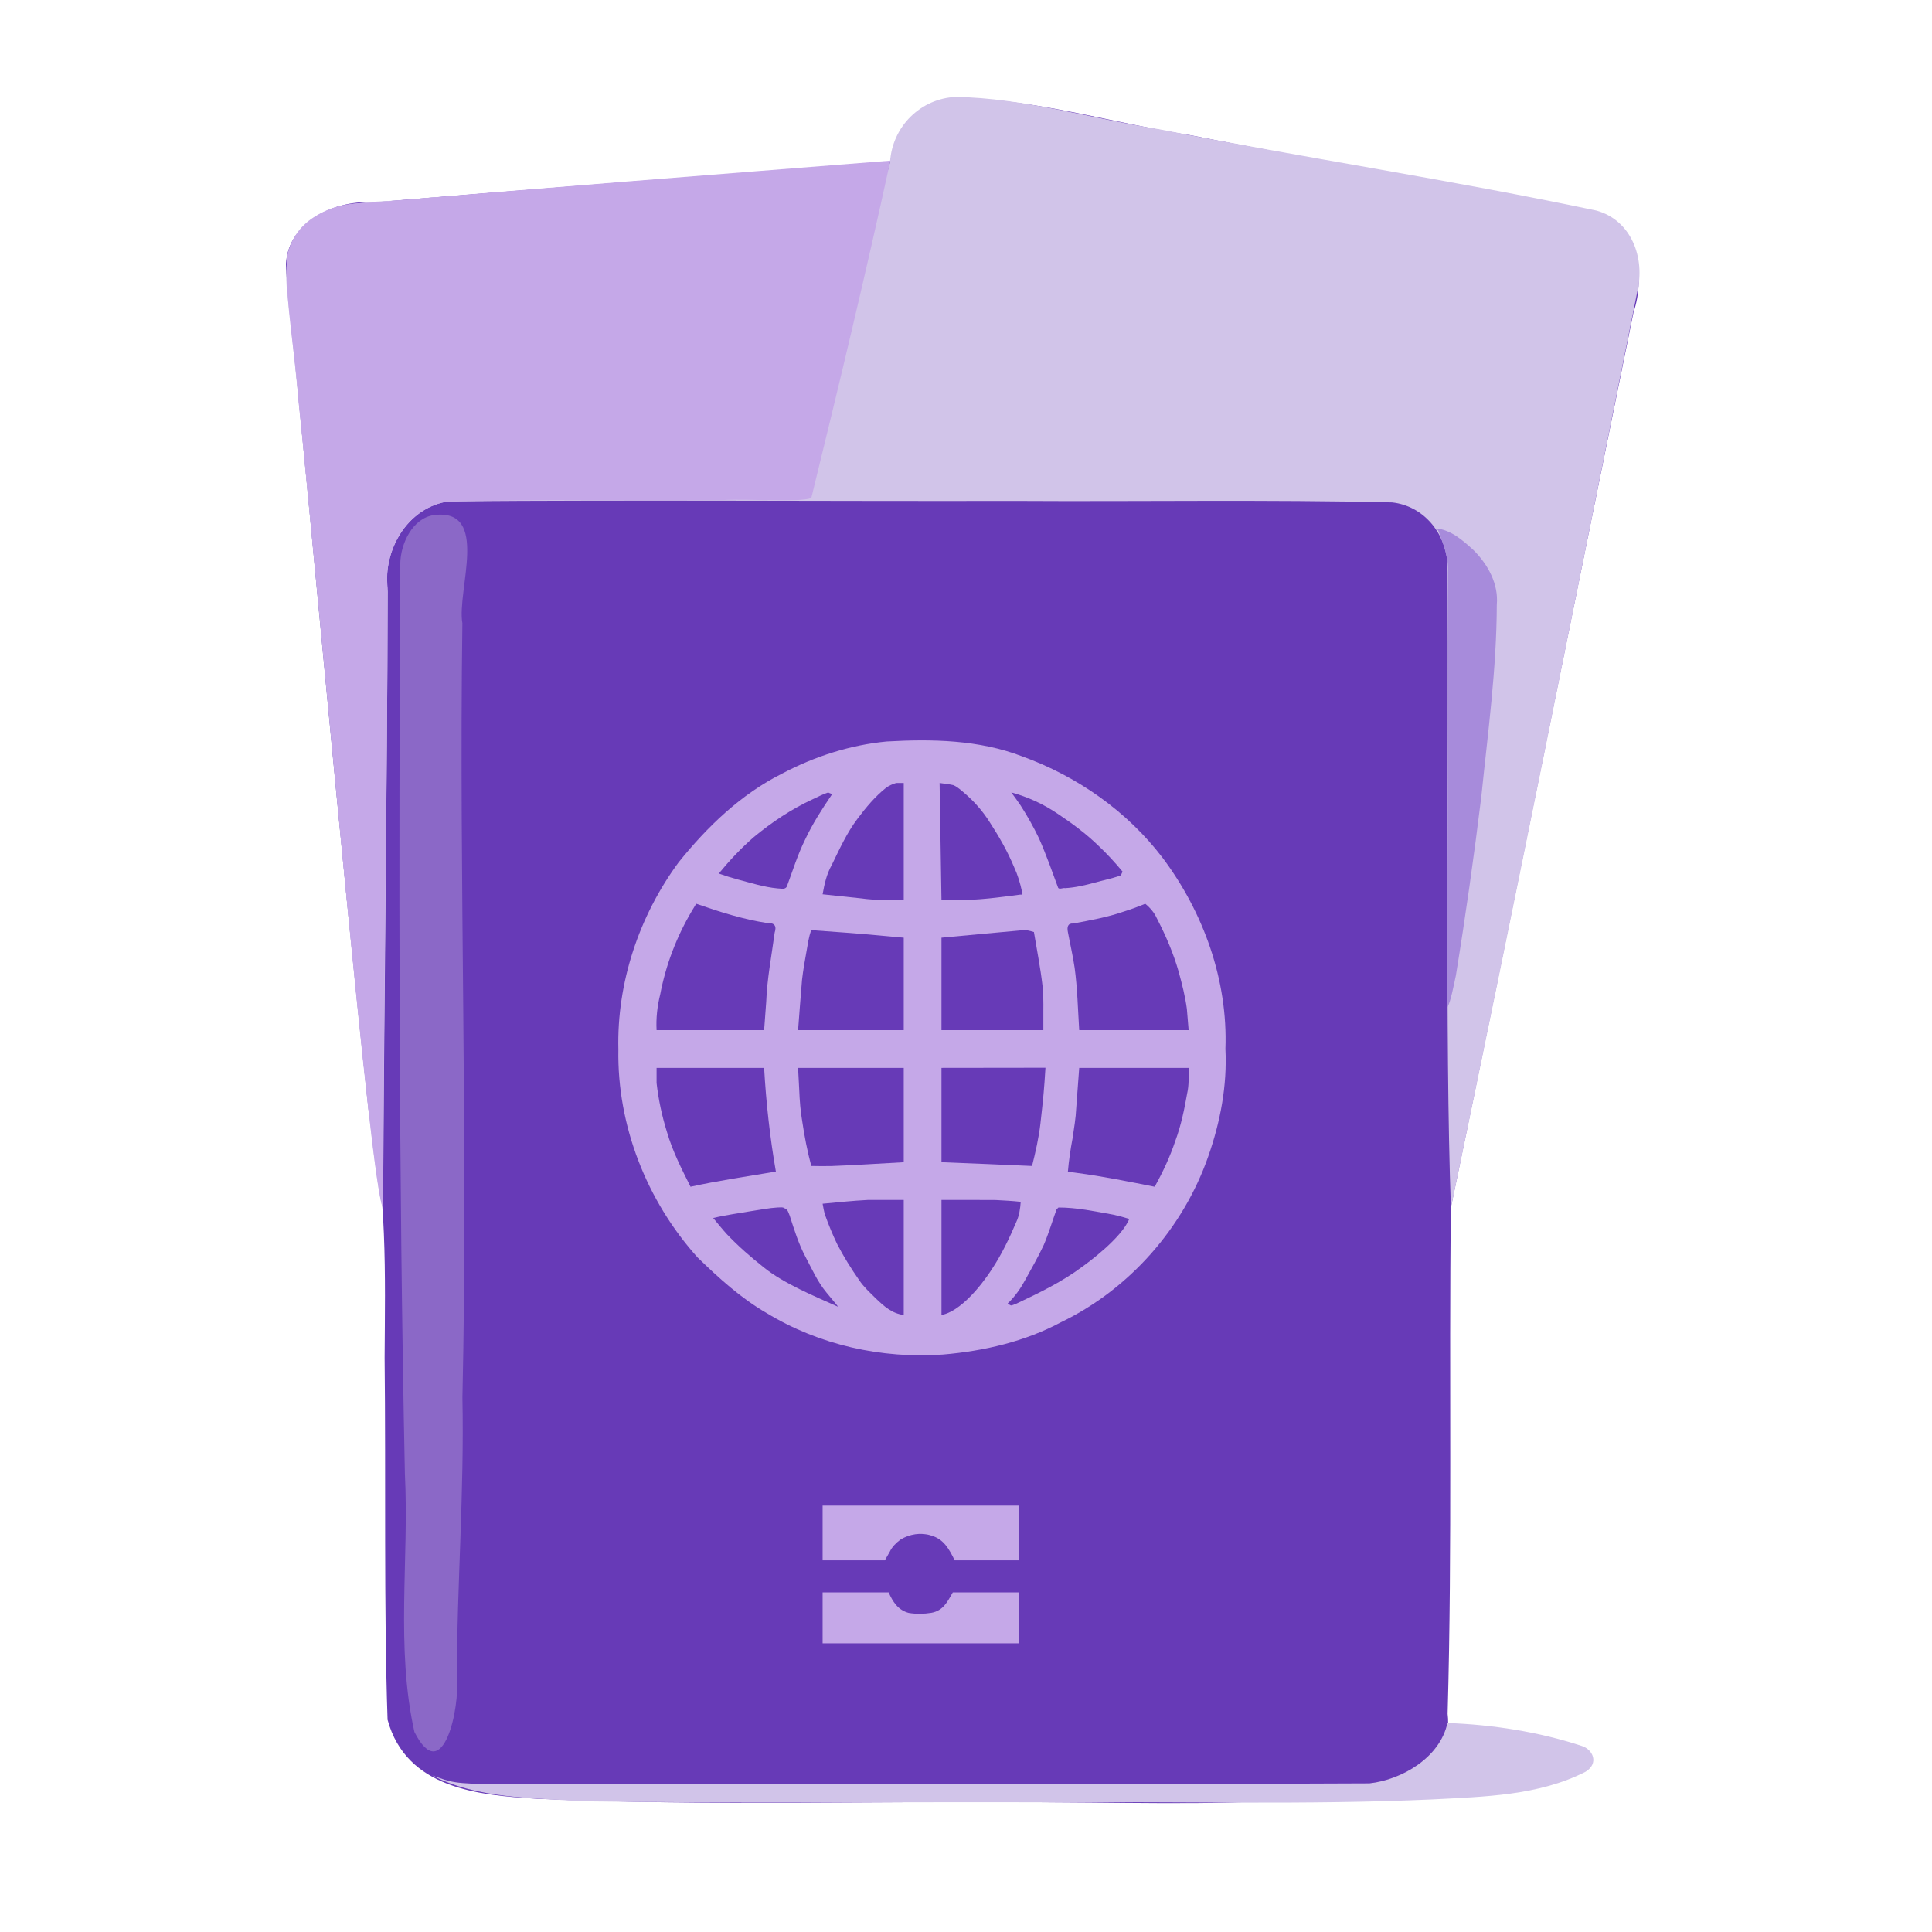
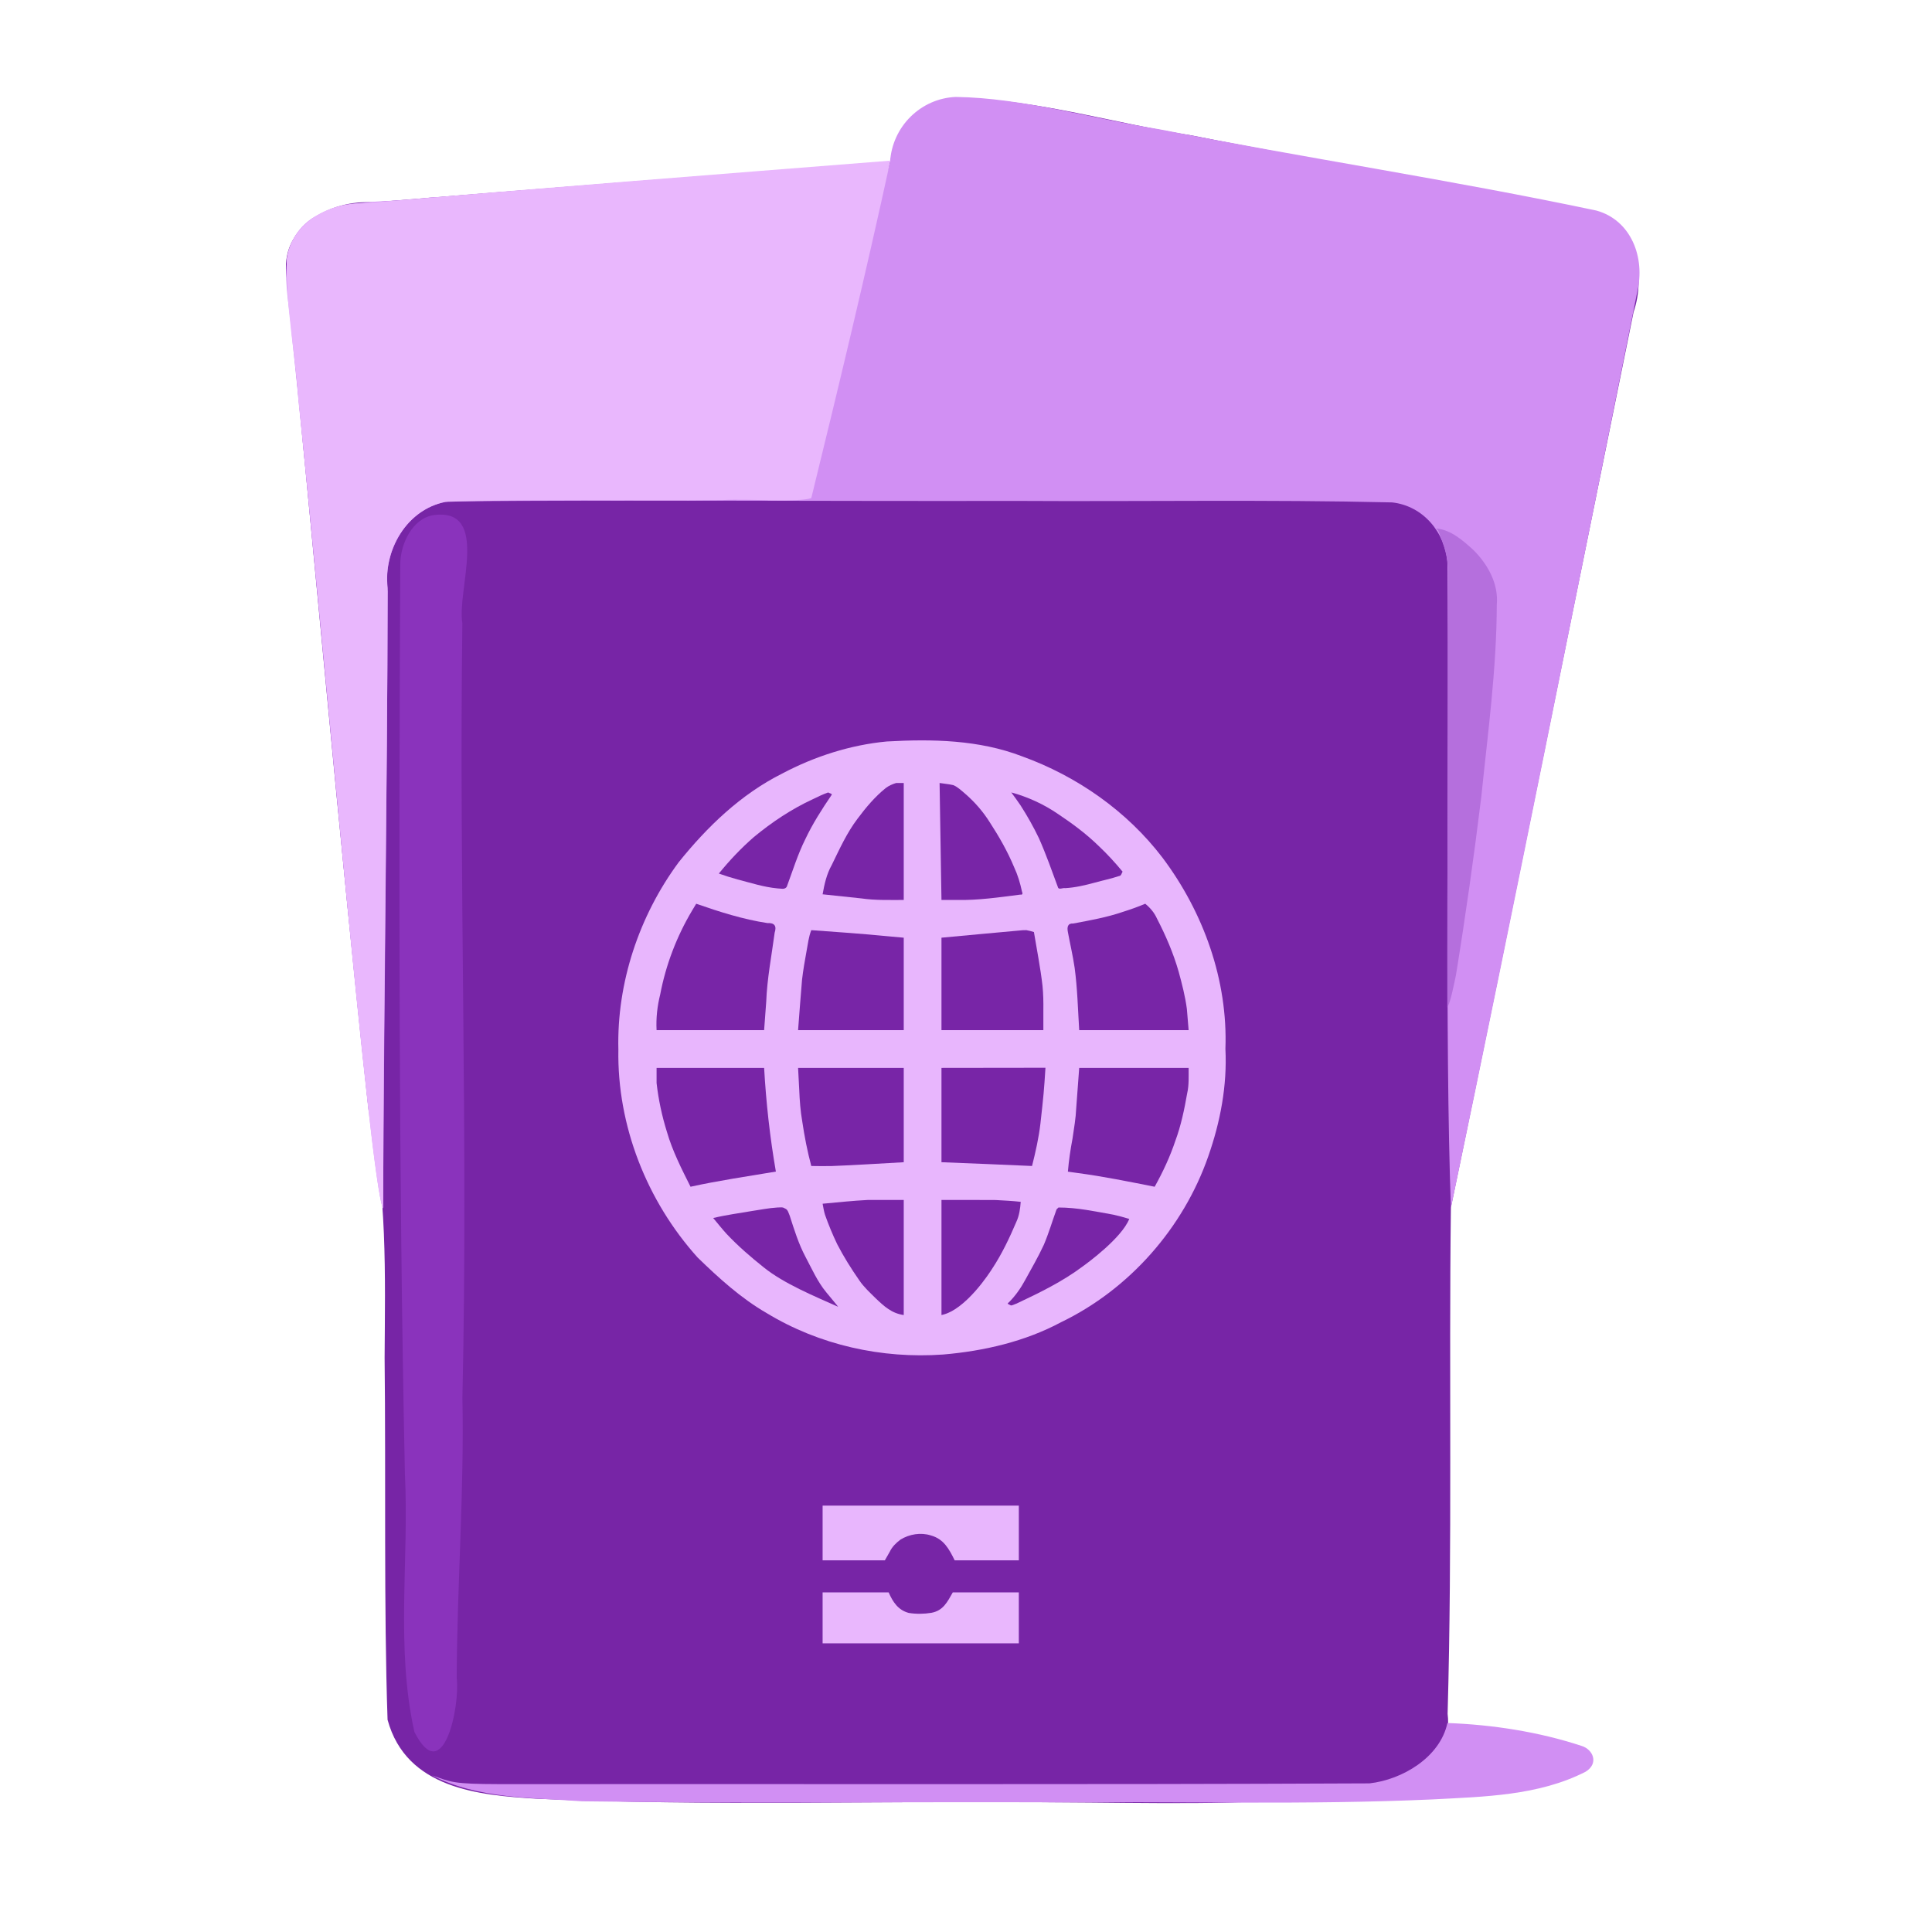
<svg xmlns="http://www.w3.org/2000/svg" id="svg" version="1.1" style="display: block;" viewBox="0 0 1024 1024">
  <defs id="defs25" />
-   <path d="m 510,52 c 41.134,1.092 81.074,13.469 121.61,19.774 C 702.643,85.962 774.353,97.136 845,113 c 22.093,6.844 27.589,32.573 20.822,52.419 C 833.698,323.641 801.718,481.916 769,640 c -1.093,89.436 0.781,179.006 -1.737,268.365 6.752,53.787 -111.745,47.269 -207.219,46.898 -91.976,-0.955 -184.059,2.197 -275.958,-1.918 -30.072,-1.839 -68.687,-5.178 -78.669,-41.84 -2.025,-59.423 -0.852,-127.967 -1.565,-191.899 0.274,-43.959 1.502,-88.246 -8.52,-131.396 C 179.305,440.507 166.599,292.422 151.684,144.625 149.293,119.567 175.79,105.797 197.646,107.251 289.063,99.797 380.526,92.467 472,86 473.164,66.882 491.57,52.719 510,52 Z" style="fill:#673AB7" id="path1" />
-   <path d="m 506.58,51.378 c 35.418,0.464 73.216,11.694 108.058,17.171 75.962,14.949 155.756,27.038 231.492,43.051 18.299,5.051 26.064,24.791 21.619,43.237 -32.226,160.461 -65.267,325.163 -98.735,485.374 -3.271,-88.869 -1.017,-234.167 -1.839,-341.608 -1.049,-16.226 -12.72,-30.467 -29.307,-32.315 -66.589,-1.563 -133.314,-0.391 -199.957,-0.794 -99.927,0.202 -199.878,-0.589 -299.788,0.218 -22.441,2.937 -35.541,26.547 -32.64,47.797 -0.305,108.997 -1.875,218.077 -2.447,327.062 C 196.09,627.224 168.185,303.751 154.565,176.39 153.189,156.149 144.872,130.109 165,116 183.375,104.14 206.72,108.041 227.497,104.74 308.99,98.438 450.656,173.679 471.741,86 472.854,66.874 488.197,52.127 506.58,51.378 Z" style="fill:#D1C4E9" id="path2" />
-   <path d="m 470,393 c 24.092,-1.364 48.839,-0.908 71.669,7.846 29.128,10.518 55.646,29.039 74.474,53.735 21.737,28.931 34.693,64.976 33.353,101.362 0.981,19.439 -2.686,38.695 -9.105,56.985 -13.205,37.875 -41.739,70.359 -77.924,87.832 -19.219,10.302 -40.994,15.326 -62.598,17.165 -32.476,2.334 -65.596,-5.004 -93.496,-21.947 C 392.725,688.109 380.981,677.391 369.75,666.5 342.829,636.569 327.04,596.618 327.75,556.25 c -0.876,-35.355 10.998,-70.819 31.934,-99.199 15.188,-18.919 33.067,-36.135 54.953,-47.079 C 431.69,400.934 450.759,394.81 470,393 Z" style="fill:#C5A8E8" id="path3" />
-   <path d="M 471.914,85.146 C 458.972,144.652 444.523,204.795 430,264 c -6.807,2.43 -33.066,0.267 -46.96,1.057 -49.003,0.567 -98.091,-0.682 -147.04,0.941 -20.485,4.21 -32.855,25.439 -30.532,45.52 -0.137,109.493 -2.263,219.431 -2.372,328.924 C 196.394,631.016 170.97,332.475 158.141,211.938 156.488,186.944 151.313,162.072 152,137 c 2.746,-19.049 22.511,-29.659 40.365,-29.246 91.827,-7.86 187.672,-15.362 279.549,-22.608 z" style="fill:#C5A8E8" id="path4" />
-   <path d="m 230,273 c 29.934,-3.818 12.01,39.993 15.067,57.318 -1.859,136.819 3.098,273.676 0.025,410.492 1.01,49.55 -2.834,99.049 -3.019,148.541 1.862,14.968 -7.215,58.638 -22.429,28.617 -10.044,-44.918 -2.739,-91.436 -5.049,-137.038 -3.32,-160.715 -3.227,-321.485 -2.442,-482.218 C 212.319,288.178 218.602,274.64 230,273 Z" style="fill:#8B68C7" id="path5" />
-   <path d="m 767.159,913.233 c 23.849,0.871 48.413,4.642 71.196,12.159 5.922,1.835 9.287,9.217 2.02,13.678 -24.955,12.748 -53.79,13.199 -81.401,14.67 -66.257,2.965 -132.621,1.036 -198.93,1.525 -83.846,-0.282 -167.708,0.632 -251.542,-0.544 C 281.831,952.737 253.387,953.546 229,941 c 10.265,3.539 10.697,4.575 35.806,4.628 153.67,-0.15 307.356,0.314 461.015,-0.402 17.321,-1.911 37.456,-13.767 41.338,-31.993 z" style="fill:#D1C4E9" id="path6" />
-   <path d="m 761.214,280.098 c 7.774,0.635 14.367,6.527 19.823,11.515 7.583,7.575 13.308,17.903 12.293,28.952 -0.092,34.059 -4.743,67.885 -8.207,101.712 -3.879,31.599 -8.349,63.296 -13.474,94.724 -1.162,5.431 -2.797,14.041 -4.539,16.939 -0.197,-75.64 0.709,-155.223 0.312,-230.86 0.37,-7.707 -2.532,-15.112 -5.157,-21.903 z" style="fill:#A78BDB" id="path7" />
-   <path d="m 607,479 c 2.598,2.12 4.803,4.712 6.183,7.788 4.681,9.046 8.744,18.437 11.536,28.247 1.773,6.485 3.465,13.031 4.343,19.704 0.313,3.754 0.626,7.507 0.938,11.261 -19.333,0 -38.667,0 -58,0 -0.695,-11.033 -0.936,-22.117 -2.423,-33.082 C 568.649,506.563 567.164,500.31 566,494 c -0.508,-2.649 -0.11,-4.72 2.858,-4.523 8.958,-1.683 17.973,-3.278 26.609,-6.271 C 599.373,481.978 603.233,480.607 607,479 Z" style="fill:#673AB7" id="path8" />
-   <path d="m 369,479 c 12.33,4.292 24.815,8.283 37.757,10.253 3.762,-0.209 4.989,1.57 3.828,5.079 -1.62,12.234 -4.018,24.381 -4.48,36.744 -0.368,4.975 -0.737,9.949 -1.105,14.924 -19,0 -38,0 -57,0 -0.336,-6.398 0.376,-12.752 1.93,-18.961 2.975,-15.624 8.709,-30.646 16.831,-44.315 C 367.473,481.463 368.24,480.233 369,479 Z" style="fill:#673AB7" id="path9" />
-   <path d="m 572,566 c 19.333,0 38.667,0 58,0 -0.027,4.531 0.251,9.105 -0.785,13.556 -1.488,8.481 -3.239,16.952 -6.237,25.046 C 620.148,613.081 616.35,621.201 612,629 598.408,626.315 584.825,623.527 571.083,621.712 569.389,621.467 567.694,621.236 566,621 c 0.503,-5.893 1.361,-11.744 2.464,-17.553 0.772,-5.38 1.736,-10.739 1.961,-16.179 C 570.95,580.179 571.475,573.089 572,566 Z" style="fill:#673AB7" id="path10" />
-   <path d="m 348,566 h 57 c 1.049,18.431 3.073,36.768 6.228,54.96 C 396.44,623.455 380.649,625.751 366,629 361.265,619.546 356.412,610.063 353.468,599.864 350.84,591.442 348.986,582.767 348,574 Z" style="fill:#673AB7" id="path11" />
-   <path d="m 423,566 c 18.667,0 37.333,0 56,0 0,16.667 0,33.333 0,50 -12.741,0.668 -25.473,1.556 -38.223,2.026 -3.592,0.066 -7.185,0.041 -10.777,-0.026 -2.065,-7.74 -3.61,-15.607 -4.775,-23.53 -0.978,-5.55 -1.387,-11.175 -1.611,-16.8 C 423.409,573.78 423.205,569.89 423,566 Z" style="fill:#673AB7" id="path12" />
-   <path d="m 430,493 c 13.566,0.958 27.132,1.921 40.668,3.243 2.777,0.252 5.555,0.505 8.332,0.757 0,16.333 0,32.667 0,49 -18.667,0 -37.333,0 -56,0 0.716,-8.92 1.314,-17.852 2.103,-26.764 0.603,-5.065 1.448,-10.091 2.38,-15.105 C 428.186,500.39 428.599,496.566 430,493 Z" style="fill:#673AB7" id="path13" />
-   <path d="m 544,493 c 1.35,0.27 2.695,0.558 4,1 1.554,9.478 3.462,18.907 4.546,28.455 0.434,4.338 0.514,8.695 0.454,13.052 0,3.498 0,6.995 0,10.493 -18,0 -36,0 -54,0 0,-16.333 0,-32.667 0,-49 14.372,-1.309 28.738,-2.712 43.113,-3.973 0.629,-0.009 1.258,-0.018 1.887,-0.027 z" style="fill:#673AB7" id="path14" />
-   <path d="m 499,566 55.117,-0.07 c -0.738,11.846 -1.049,15.162 -2.672,29.61 -0.876,7.591 -2.584,15.057 -4.445,22.459 -15.998,-0.725 -31.998,-1.377 -48,-2 z" style="fill:#673AB7" id="path15" />
-   <path d="m 436,798 h 104 v 29 h -34 c -2.981,-6.011 -5.778,-11.289 -12.62,-13.188 -5.312,-1.712 -11.368,-0.701 -16.079,2.192 -2.311,1.724 -4.458,3.791 -5.694,6.433 C 470.738,823.958 469.869,825.479 469,827 h -33 z" style="fill:#C5A8E8" id="path16" />
-   <path d="m 436,844 h 35 c 2.203,5.027 5.005,9.394 10.65,10.883 3.93,0.635 8.046,0.588 11.971,-0.054 6.314,-1.13 8.505,-5.801 11.378,-10.829 h 35 v 27 H 436 v -27 z" style="fill:#C5A8E8" id="path17" />
-   <path d="m 475,415 c 1.333,0 2.667,0 4,0 0,20.667 0,41.333 0,62 -7.491,-0.023 -15.016,0.257 -22.456,-0.824 C 449.696,475.451 442.847,474.738 436,474 c 0.936,-5.344 2.133,-10.728 4.829,-15.495 4.135,-8.468 8.024,-17.152 13.772,-24.688 4.377,-5.855 9.133,-11.543 14.853,-16.133 C 471.109,416.417 473.016,415.6 475,415 Z" style="fill:#673AB7" id="path18" />
-   <path d="m 498,415 c 2.414,0.41 4.906,0.571 7.272,1.136 2.427,1.023 4.316,2.92 6.314,4.582 5.056,4.377 9.475,9.473 13.032,15.139 4.911,7.556 9.412,15.407 12.872,23.742 1.93,4.113 3.223,8.477 4.176,12.91 0.377,1.016 0.498,1.854 -0.872,1.65 -11.187,1.439 -22.416,3.077 -33.724,2.841 -2.69,0 -5.38,0 -8.07,0 -0.333,-20.667 -0.667,-41.333 -1,-62 z" style="fill:#673AB7" id="path19" />
-   <path d="m 460,636 h 19 v 61 c -6.383,-0.91 -10.311,-4.546 -14.809,-8.816 -3.075,-3.073 -6.355,-5.991 -8.785,-9.633 -4.262,-6.12 -8.233,-12.464 -11.665,-19.088 -2.439,-5.08 -4.6,-10.303 -6.473,-15.616 C 436.677,641.94 436.383,639.956 436,638 c 7.995,-0.726 15.979,-1.602 24,-2 z" style="fill:#673AB7" id="path20" />
-   <path d="m 499,636 c 9.579,0.028 19.162,-0.056 28.739,0.042 4.424,0.263 8.857,0.434 13.261,0.958 -0.267,3.641 -0.776,7.317 -2.334,10.656 -3.622,8.487 -7.583,16.871 -12.667,24.595 -1.107,1.773 -14.091,22.167 -26.998,24.748 v -61 z" style="fill:#673AB7" id="path21" />
-   <path d="m 561,640 c 9.829,-0.02 19.486,2.097 29.118,3.813 2.665,0.586 5.513,1.346 8.414,2.24 -4.054,10.132 -22.084,23.321 -24.672,25.177 -10.781,8.08 -22.959,13.996 -35.101,19.712 -0.967,0.285 -1.951,0.921 -2.908,0.984 -0.728,-0.487 -2.623,-0.782 -1.155,-1.629 3.509,-3.483 6.344,-7.564 8.689,-11.904 3.385,-6.162 6.923,-12.255 9.874,-18.64 C 555.86,653.634 557.728,647.24 560,641 Z" style="fill:#673AB7" id="path22" />
-   <path d="m 412,640 c 1.353,0.043 2.812,-0.403 3.979,0.498 1.65,0.512 1.951,2.463 2.593,3.859 2.381,7.425 4.697,14.931 8.375,21.842 3.391,6.379 6.33,13.091 10.959,18.708 1.33,1.726 7.236,8.546 6.129,7.63 -12.358,-5.525 -28.566,-12.205 -39.173,-20.754 -6.96,-5.54 -13.725,-11.377 -19.822,-17.865 -2.069,-2.257 -5.07,-5.988 -7.03,-8.34 6.77,-1.641 13.706,-2.531 20.572,-3.727 C 403.049,641.21 407.486,640.263 412,640 Z" style="fill:#673AB7" id="path23" />
-   <path d="m 439,420 c 0.507,0.519 2.559,0.632 1.647,1.522 -5.075,7.465 -9.959,15.093 -13.819,23.27 C 422.795,452.883 420.146,461.552 417,470 c -1.061,1.693 -3.214,0.883 -4.875,0.875 -7.24,-0.659 -14.184,-2.939 -21.19,-4.748 C 387.581,465.223 384.272,464.165 381,463 c 5.642,-6.937 11.807,-13.477 18.561,-19.343 9.58,-7.911 20.002,-14.877 31.303,-20.089 2.671,-1.289 5.327,-2.599 8.136,-3.568 z" style="fill:#673AB7" id="path24" />
-   <path d="m 536,420 c 8.833,2.412 17.26,6.272 24.813,11.455 7.592,5.065 14.953,10.528 21.499,16.909 4.525,4.259 8.725,8.853 12.688,13.636 -0.558,0.85 -0.66,2.21 -1.878,2.324 -4.181,1.4 -8.53,2.257 -12.772,3.462 -5.19,1.404 -10.445,2.662 -15.834,2.957 -1.06,-0.289 -3.085,0.86 -3.675,-0.183 -3.243,-8.809 -6.372,-17.677 -10.176,-26.264 -2.873,-6.007 -6.157,-11.822 -9.753,-17.424 C 539.327,424.544 537.678,422.261 536,420 Z" style="fill:#673AB7" id="path25" />
+   <path d="m 510,52 c 41.134,1.092 81.074,13.469 121.61,19.774 C 702.643,85.962 774.353,97.136 845,113 c 22.093,6.844 27.589,32.573 20.822,52.419 C 833.698,323.641 801.718,481.916 769,640 c -1.093,89.436 0.781,179.006 -1.737,268.365 6.752,53.787 -111.745,47.269 -207.219,46.898 -91.976,-0.955 -184.059,2.197 -275.958,-1.918 -30.072,-1.839 -68.687,-5.178 -78.669,-41.84 -2.025,-59.423 -0.852,-127.967 -1.565,-191.899 0.274,-43.959 1.502,-88.246 -8.52,-131.396 C 179.305,440.507 166.599,292.422 151.684,144.625 149.293,119.567 175.79,105.797 197.646,107.251 289.063,99.797 380.526,92.467 472,86 473.164,66.882 491.57,52.719 510,52 Z" style="fill:#7725a6" id="path1" />
+   <path d="m 506.58,51.378 c 35.418,0.464 73.216,11.694 108.058,17.171 75.962,14.949 155.756,27.038 231.492,43.051 18.299,5.051 26.064,24.791 21.619,43.237 -32.226,160.461 -65.267,325.163 -98.735,485.374 -3.271,-88.869 -1.017,-234.167 -1.839,-341.608 -1.049,-16.226 -12.72,-30.467 -29.307,-32.315 -66.589,-1.563 -133.314,-0.391 -199.957,-0.794 -99.927,0.202 -199.878,-0.589 -299.788,0.218 -22.441,2.937 -35.541,26.547 -32.64,47.797 -0.305,108.997 -1.875,218.077 -2.447,327.062 C 196.09,627.224 168.185,303.751 154.565,176.39 153.189,156.149 144.872,130.109 165,116 183.375,104.14 206.72,108.041 227.497,104.74 308.99,98.438 450.656,173.679 471.741,86 472.854,66.874 488.197,52.127 506.58,51.378 Z" style="fill:#d18ff3" id="path2" />
+   <path d="m 470,393 c 24.092,-1.364 48.839,-0.908 71.669,7.846 29.128,10.518 55.646,29.039 74.474,53.735 21.737,28.931 34.693,64.976 33.353,101.362 0.981,19.439 -2.686,38.695 -9.105,56.985 -13.205,37.875 -41.739,70.359 -77.924,87.832 -19.219,10.302 -40.994,15.326 -62.598,17.165 -32.476,2.334 -65.596,-5.004 -93.496,-21.947 C 392.725,688.109 380.981,677.391 369.75,666.5 342.829,636.569 327.04,596.618 327.75,556.25 c -0.876,-35.355 10.998,-70.819 31.934,-99.199 15.188,-18.919 33.067,-36.135 54.953,-47.079 C 431.69,400.934 450.759,394.81 470,393 Z" style="fill:#e8b6fd" id="path3" />
+   <path d="M 471.914,85.146 C 458.972,144.652 444.523,204.795 430,264 c -6.807,2.43 -33.066,0.267 -46.96,1.057 -49.003,0.567 -98.091,-0.682 -147.04,0.941 -20.485,4.21 -32.855,25.439 -30.532,45.52 -0.137,109.493 -2.263,219.431 -2.372,328.924 C 196.394,631.016 170.97,332.475 158.141,211.938 156.488,186.944 151.313,162.072 152,137 c 2.746,-19.049 22.511,-29.659 40.365,-29.246 91.827,-7.86 187.672,-15.362 279.549,-22.608 z" style="fill:#e9b7fd" id="path4" />
+   <path d="m 230,273 c 29.934,-3.818 12.01,39.993 15.067,57.318 -1.859,136.819 3.098,273.676 0.025,410.492 1.01,49.55 -2.834,99.049 -3.019,148.541 1.862,14.968 -7.215,58.638 -22.429,28.617 -10.044,-44.918 -2.739,-91.436 -5.049,-137.038 -3.32,-160.715 -3.227,-321.485 -2.442,-482.218 C 212.319,288.178 218.602,274.64 230,273 Z" style="fill:#8a33bc" id="path5" />
+   <path d="m 767.159,913.233 c 23.849,0.871 48.413,4.642 71.196,12.159 5.922,1.835 9.287,9.217 2.02,13.678 -24.955,12.748 -53.79,13.199 -81.401,14.67 -66.257,2.965 -132.621,1.036 -198.93,1.525 -83.846,-0.282 -167.708,0.632 -251.542,-0.544 C 281.831,952.737 253.387,953.546 229,941 c 10.265,3.539 10.697,4.575 35.806,4.628 153.67,-0.15 307.356,0.314 461.015,-0.402 17.321,-1.911 37.456,-13.767 41.338,-31.993 z" style="fill:#d18ff3" id="path6" />
+   <path d="m 761.214,280.098 c 7.774,0.635 14.367,6.527 19.823,11.515 7.583,7.575 13.308,17.903 12.293,28.952 -0.092,34.059 -4.743,67.885 -8.207,101.712 -3.879,31.599 -8.349,63.296 -13.474,94.724 -1.162,5.431 -2.797,14.041 -4.539,16.939 -0.197,-75.64 0.709,-155.223 0.312,-230.86 0.37,-7.707 -2.532,-15.112 -5.157,-21.903 z" style="fill:#b56fdd" id="path7" />
+   <path d="m 607,479 c 2.598,2.12 4.803,4.712 6.183,7.788 4.681,9.046 8.744,18.437 11.536,28.247 1.773,6.485 3.465,13.031 4.343,19.704 0.313,3.754 0.626,7.507 0.938,11.261 h -58 c -0.695,-11.033 -0.936,-22.117 -2.423,-33.082 C 568.649,506.563 567.164,500.31 566,494 c -0.508,-2.649 -0.11,-4.72 2.858,-4.523 8.958,-1.683 17.973,-3.278 26.609,-6.271 C 599.373,481.978 603.233,480.607 607,479 Z" style="fill:#7825a7" id="path8" />
+   <path d="m 369,479 c 12.33,4.292 24.815,8.283 37.757,10.253 3.762,-0.209 4.989,1.57 3.828,5.079 -1.62,12.234 -4.018,24.381 -4.48,36.744 -0.368,4.975 -0.737,9.949 -1.105,14.924 -19,0 -38,0 -57,0 -0.336,-6.398 0.376,-12.752 1.93,-18.961 2.975,-15.624 8.709,-30.646 16.831,-44.315 C 367.473,481.463 368.24,480.233 369,479 Z" style="fill:#7825a7" id="path9" />
+   <path d="m 572,566 c 19.333,0 38.667,0 58,0 -0.027,4.531 0.251,9.105 -0.785,13.556 -1.488,8.481 -3.239,16.952 -6.237,25.046 C 620.148,613.081 616.35,621.201 612,629 598.408,626.315 584.825,623.527 571.083,621.712 569.389,621.467 567.694,621.236 566,621 c 0.503,-5.893 1.361,-11.744 2.464,-17.553 0.772,-5.38 1.736,-10.739 1.961,-16.179 C 570.95,580.179 571.475,573.089 572,566 Z" style="fill:#7825a7" id="path10" />
+   <path d="m 348,566 h 57 c 1.049,18.431 3.073,36.768 6.228,54.96 C 396.44,623.455 380.649,625.751 366,629 361.265,619.546 356.412,610.063 353.468,599.864 350.84,591.442 348.986,582.767 348,574 Z" style="fill:#7825a7" id="path11" />
+   <path d="m 423,566 c 18.667,0 37.333,0 56,0 0,16.667 0,33.333 0,50 -12.741,0.668 -25.473,1.556 -38.223,2.026 -3.592,0.066 -7.185,0.041 -10.777,-0.026 -2.065,-7.74 -3.61,-15.607 -4.775,-23.53 -0.978,-5.55 -1.387,-11.175 -1.611,-16.8 C 423.409,573.78 423.205,569.89 423,566 Z" style="fill:#7825a7" id="path12" />
+   <path d="m 430,493 c 13.566,0.958 27.132,1.921 40.668,3.243 2.777,0.252 5.555,0.505 8.332,0.757 0,16.333 0,32.667 0,49 -18.667,0 -37.333,0 -56,0 0.716,-8.92 1.314,-17.852 2.103,-26.764 0.603,-5.065 1.448,-10.091 2.38,-15.105 C 428.186,500.39 428.599,496.566 430,493 Z" style="fill:#7825a7" id="path13" />
+   <path d="m 544,493 c 1.35,0.27 2.695,0.558 4,1 1.554,9.478 3.462,18.907 4.546,28.455 0.434,4.338 0.514,8.695 0.454,13.052 0,3.498 0,6.995 0,10.493 -18,0 -36,0 -54,0 0,-16.333 0,-32.667 0,-49 14.372,-1.309 28.738,-2.712 43.113,-3.973 0.629,-0.009 1.258,-0.018 1.887,-0.027 z" style="fill:#7825a7" id="path14" />
+   <path d="m 499,566 55.117,-0.07 c -0.738,11.846 -1.049,15.162 -2.672,29.61 -0.876,7.591 -2.584,15.057 -4.445,22.459 -15.998,-0.725 -31.998,-1.377 -48,-2 z" style="fill:#7825a7" id="path15" />
+   <path d="m 436,798 h 104 v 29 h -34 c -2.981,-6.011 -5.778,-11.289 -12.62,-13.188 -5.312,-1.712 -11.368,-0.701 -16.079,2.192 -2.311,1.724 -4.458,3.791 -5.694,6.433 C 470.738,823.958 469.869,825.479 469,827 h -33 z" style="fill:#e8b6fd" id="path16" />
+   <path d="m 436,844 h 35 c 2.203,5.027 5.005,9.394 10.65,10.883 3.93,0.635 8.046,0.588 11.971,-0.054 6.314,-1.13 8.505,-5.801 11.378,-10.829 h 35 v 27 H 436 v -27 z" style="fill:#e9b7fd" id="path17" />
+   <path d="m 475,415 c 1.333,0 2.667,0 4,0 0,20.667 0,41.333 0,62 -7.491,-0.023 -15.016,0.257 -22.456,-0.824 C 449.696,475.451 442.847,474.738 436,474 c 0.936,-5.344 2.133,-10.728 4.829,-15.495 4.135,-8.468 8.024,-17.152 13.772,-24.688 4.377,-5.855 9.133,-11.543 14.853,-16.133 C 471.109,416.417 473.016,415.6 475,415 Z" style="fill:#7825a7" id="path18" />
+   <path d="m 498,415 c 2.414,0.41 4.906,0.571 7.272,1.136 2.427,1.023 4.316,2.92 6.314,4.582 5.056,4.377 9.475,9.473 13.032,15.139 4.911,7.556 9.412,15.407 12.872,23.742 1.93,4.113 3.223,8.477 4.176,12.91 0.377,1.016 0.498,1.854 -0.872,1.65 -11.187,1.439 -22.416,3.077 -33.724,2.841 -2.69,0 -5.38,0 -8.07,0 -0.333,-20.667 -0.667,-41.333 -1,-62 z" style="fill:#7825a7" id="path19" />
+   <path d="m 460,636 h 19 v 61 c -6.383,-0.91 -10.311,-4.546 -14.809,-8.816 -3.075,-3.073 -6.355,-5.991 -8.785,-9.633 -4.262,-6.12 -8.233,-12.464 -11.665,-19.088 -2.439,-5.08 -4.6,-10.303 -6.473,-15.616 C 436.677,641.94 436.383,639.956 436,638 c 7.995,-0.726 15.979,-1.602 24,-2 z" style="fill:#7825a7" id="path20" />
+   <path d="m 499,636 c 9.579,0.028 19.162,-0.056 28.739,0.042 4.424,0.263 8.857,0.434 13.261,0.958 -0.267,3.641 -0.776,7.317 -2.334,10.656 -3.622,8.487 -7.583,16.871 -12.667,24.595 -1.107,1.773 -14.091,22.167 -26.998,24.748 v -61 z" style="fill:#7825a7" id="path21" />
+   <path d="m 561,640 c 9.829,-0.02 19.486,2.097 29.118,3.813 2.665,0.586 5.513,1.346 8.414,2.24 -4.054,10.132 -22.084,23.321 -24.672,25.177 -10.781,8.08 -22.959,13.996 -35.101,19.712 -0.967,0.285 -1.951,0.921 -2.908,0.984 -0.728,-0.487 -2.623,-0.782 -1.155,-1.629 3.509,-3.483 6.344,-7.564 8.689,-11.904 3.385,-6.162 6.923,-12.255 9.874,-18.64 C 555.86,653.634 557.728,647.24 560,641 Z" style="fill:#7825a7" id="path22" />
+   <path d="m 412,640 c 1.353,0.043 2.812,-0.403 3.979,0.498 1.65,0.512 1.951,2.463 2.593,3.859 2.381,7.425 4.697,14.931 8.375,21.842 3.391,6.379 6.33,13.091 10.959,18.708 1.33,1.726 7.236,8.546 6.129,7.63 -12.358,-5.525 -28.566,-12.205 -39.173,-20.754 -6.96,-5.54 -13.725,-11.377 -19.822,-17.865 -2.069,-2.257 -5.07,-5.988 -7.03,-8.34 6.77,-1.641 13.706,-2.531 20.572,-3.727 C 403.049,641.21 407.486,640.263 412,640 Z" style="fill:#7825a7" id="path23" />
+   <path d="m 439,420 c 0.507,0.519 2.559,0.632 1.647,1.522 -5.075,7.465 -9.959,15.093 -13.819,23.27 C 422.795,452.883 420.146,461.552 417,470 c -1.061,1.693 -3.214,0.883 -4.875,0.875 -7.24,-0.659 -14.184,-2.939 -21.19,-4.748 C 387.581,465.223 384.272,464.165 381,463 c 5.642,-6.937 11.807,-13.477 18.561,-19.343 9.58,-7.911 20.002,-14.877 31.303,-20.089 2.671,-1.289 5.327,-2.599 8.136,-3.568 z" style="fill:#7825a7" id="path24" />
+   <path d="m 536,420 c 8.833,2.412 17.26,6.272 24.813,11.455 7.592,5.065 14.953,10.528 21.499,16.909 4.525,4.259 8.725,8.853 12.688,13.636 -0.558,0.85 -0.66,2.21 -1.878,2.324 -4.181,1.4 -8.53,2.257 -12.772,3.462 -5.19,1.404 -10.445,2.662 -15.834,2.957 -1.06,-0.289 -3.085,0.86 -3.675,-0.183 -3.243,-8.809 -6.372,-17.677 -10.176,-26.264 -2.873,-6.007 -6.157,-11.822 -9.753,-17.424 C 539.327,424.544 537.678,422.261 536,420 Z" style="fill:#7825a7" id="path25" />
</svg>
